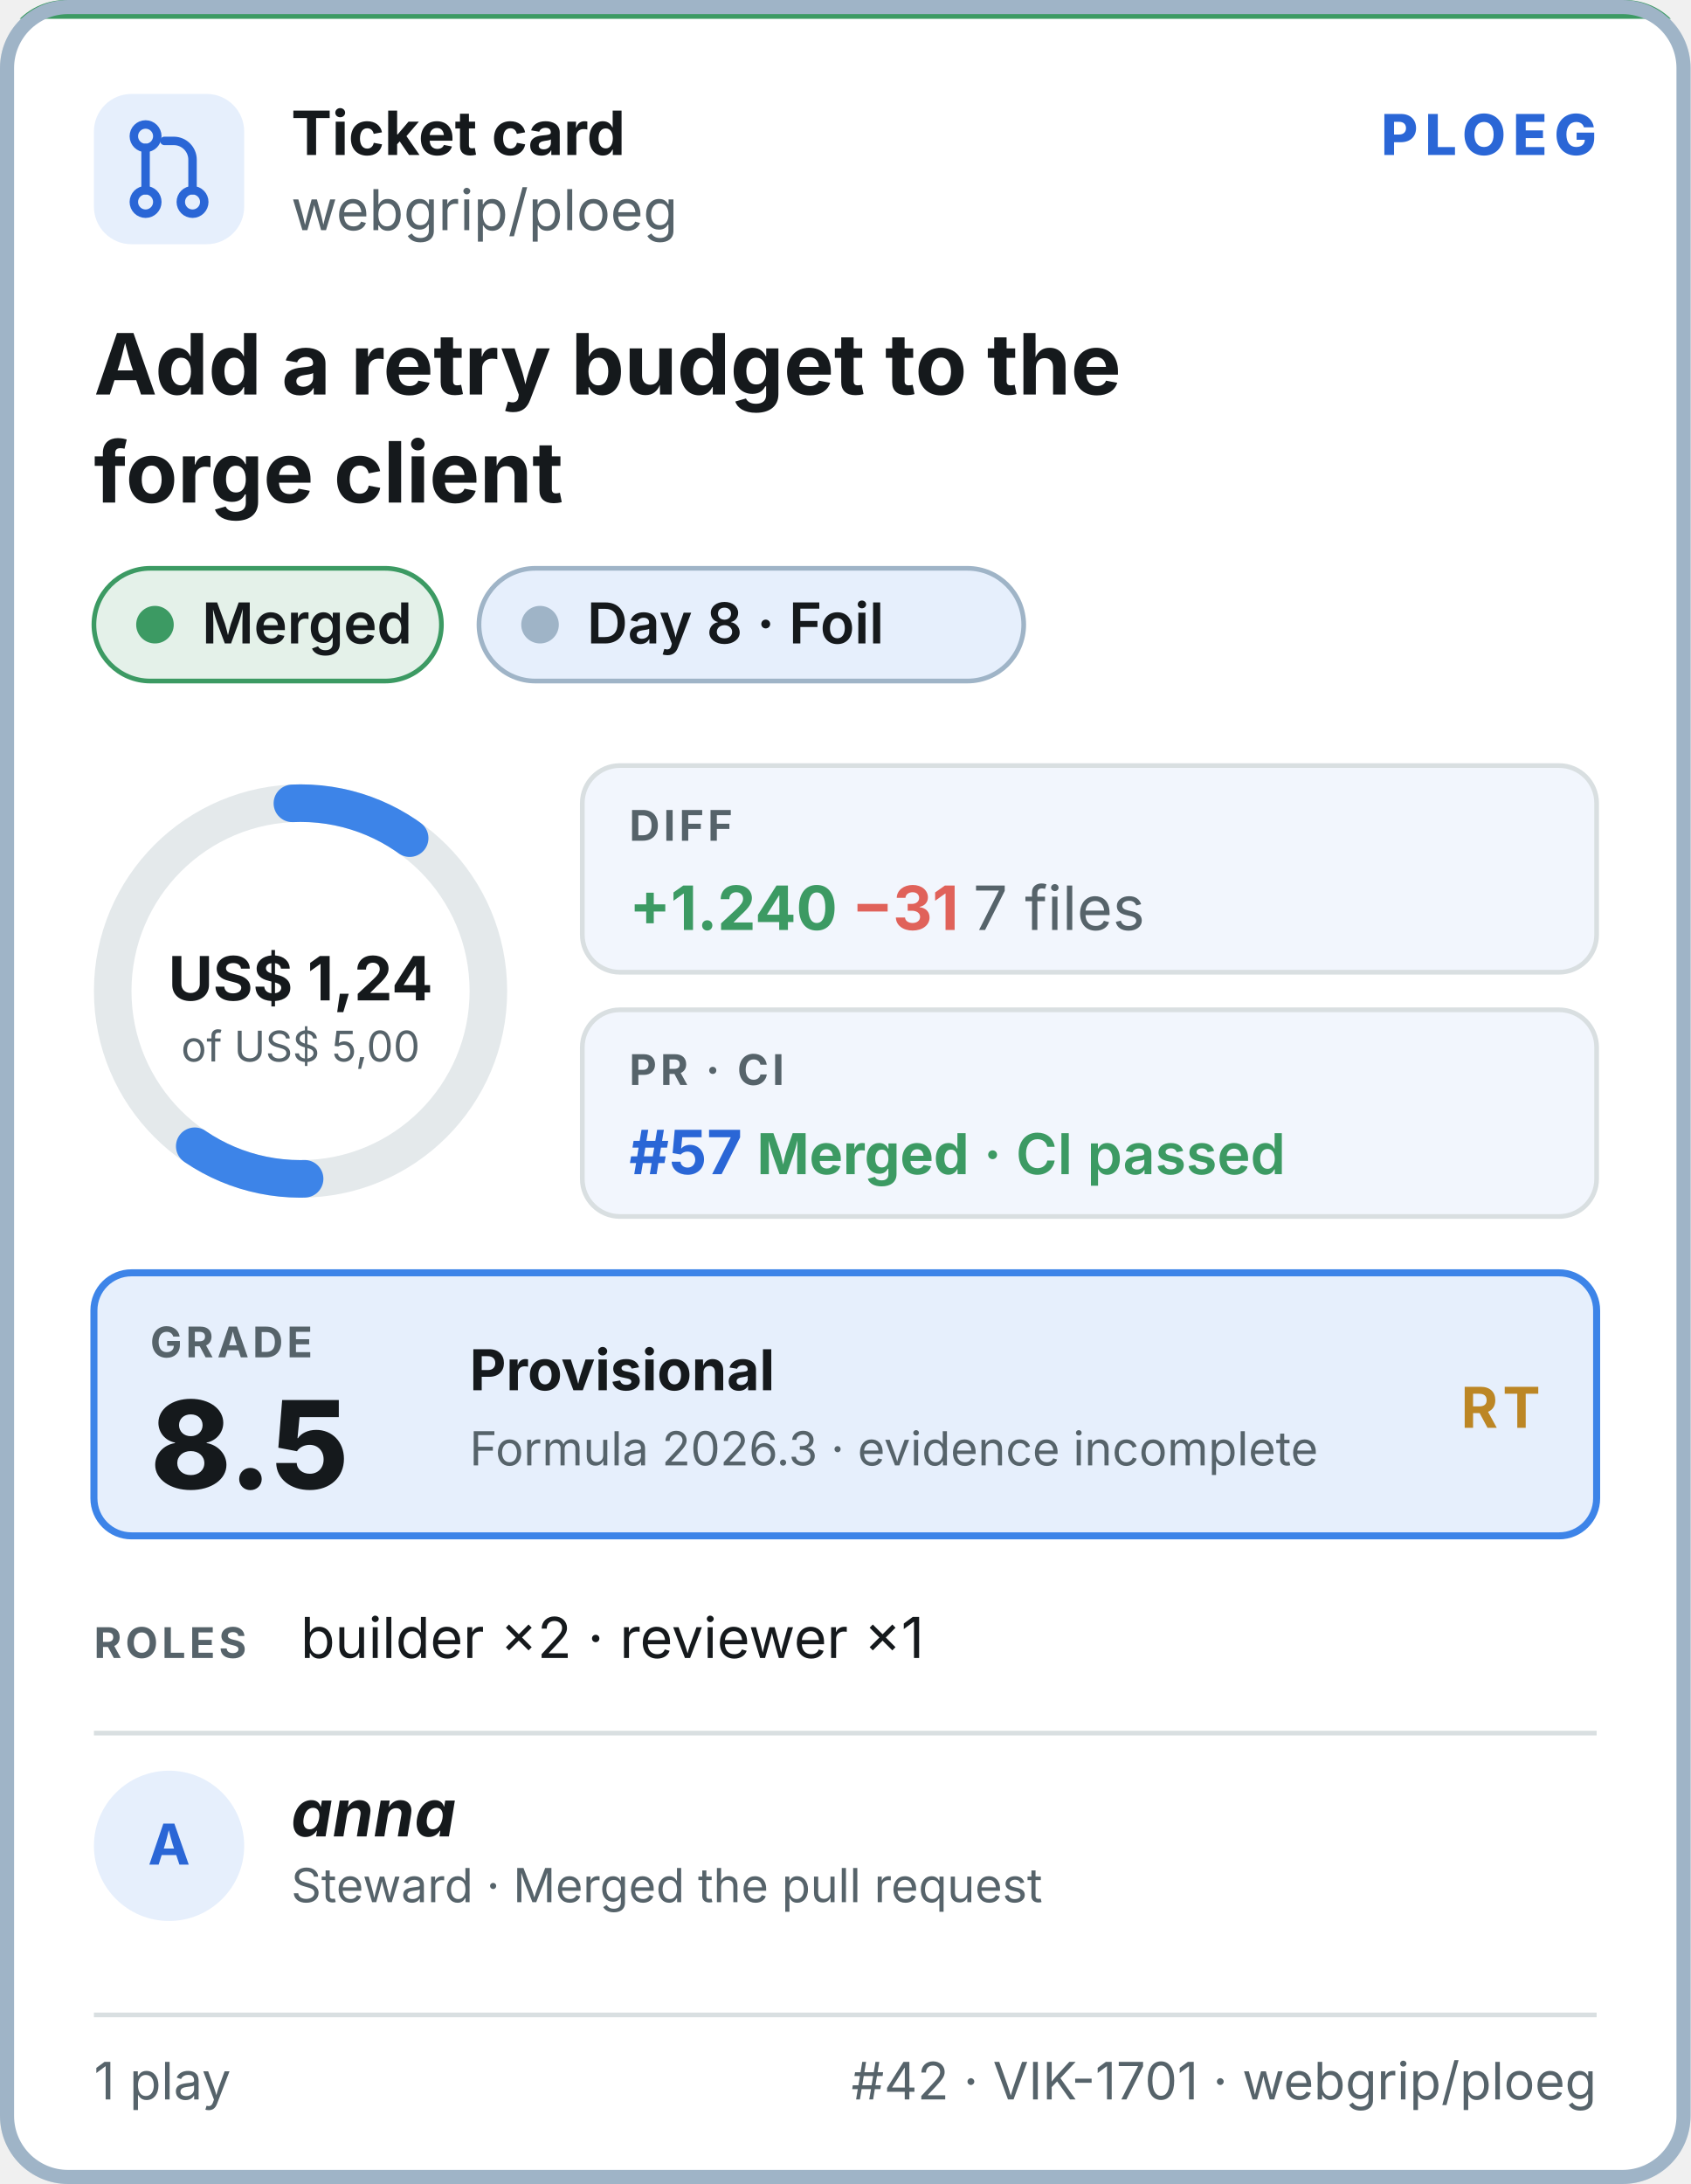
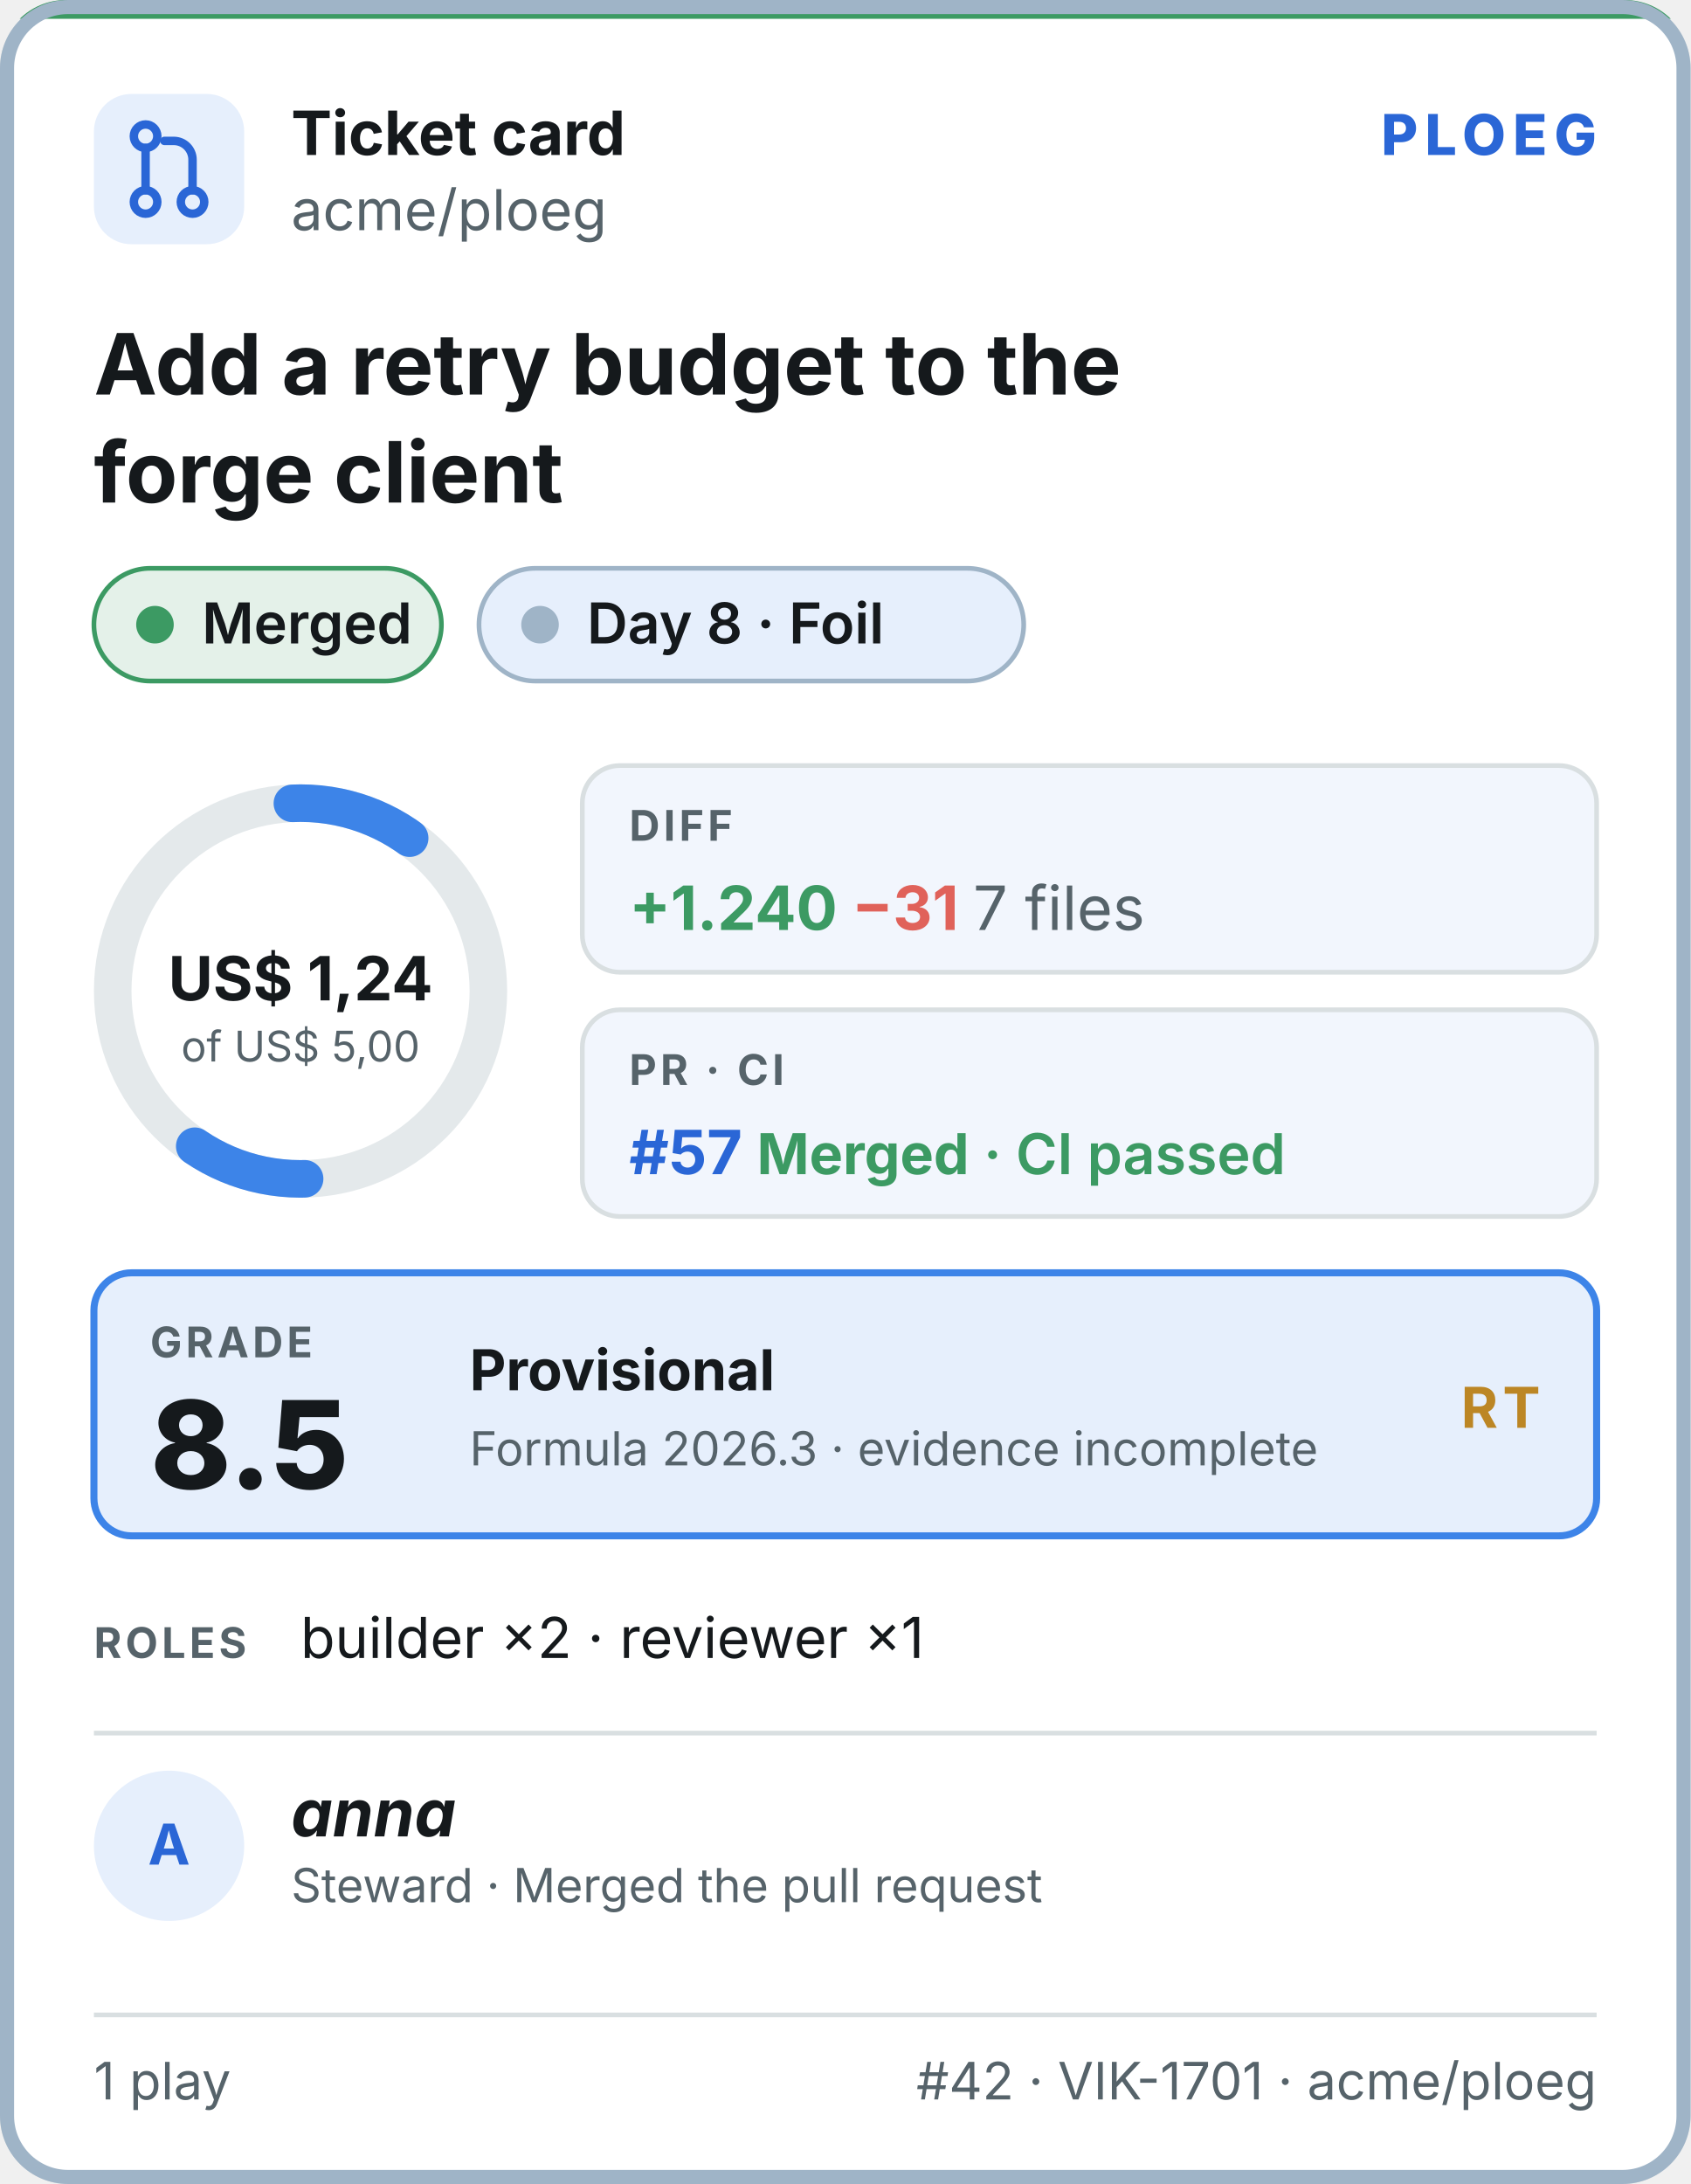
<svg xmlns="http://www.w3.org/2000/svg" width="360" height="465" viewBox="0 0 360 465" role="img" aria-labelledby="card-title card-desc">
  <defs>
    <clipPath id="card-clip">
      <rect x="0" y="0" width="360" height="465" rx="14" />
    </clipPath>
    <linearGradient id="card-sheen" x1="0" y1="0" x2="1" y2="1">
      <stop offset="0" stop-color="#FFFFFF" stop-opacity="0" />
      <stop offset="0.5" stop-color="#9FB4C7" stop-opacity="0.16" />
      <stop offset="1" stop-color="#FFFFFF" stop-opacity="0" />
    </linearGradient>
  </defs>
  <g font-family="Inter, -apple-system, 'Segoe UI', Roboto, Helvetica, Arial, sans-serif">
    <rect x="0.5" y="0.5" width="359" height="464" rx="14" fill="#FFFFFF" stroke="#D9DFE1" />
    <g clip-path="url(#card-clip)">
      <rect x="0" y="0" width="360" height="4" fill="#3C9A63" />
    </g>
    <rect x="1.5" y="1.5" width="357" height="462" rx="13" fill="none" stroke="#9FB4C7" stroke-width="3" data-finish="foil" />
    <rect x="20" y="20" width="32" height="32" rx="8" fill="#E6EFFC" />
    <g fill="none" stroke="#2A66D6" stroke-width="1.8" stroke-linecap="round">
      <circle cx="31" cy="29" r="2.5" />
      <circle cx="31" cy="43" r="2.5" />
      <circle cx="41" cy="43" r="2.5" />
      <path d="M31 31.5 V40.5 M41 40.5 V34 a4 4 0 0 0 -4 -4 H35" />
    </g>
    <text x="62" y="33" font-size="13" font-weight="700" fill="#15191C">Ticket card</text>
-     <text x="62" y="49" font-size="12" fill="#56636A">webgrip/ploeg</text>
+     <text x="62" y="49" font-size="12" fill="#56636A">acme/ploeg</text>
    <text x="340" y="33" font-size="12" font-weight="800" letter-spacing="1.5" text-anchor="end" fill="#2A66D6">PLOEG</text>
    <text x="20" y="84" font-size="18" font-weight="700" fill="#15191C">Add a retry budget to the</text>
    <text x="20" y="107" font-size="18" font-weight="700" fill="#15191C">forge client</text>
    <rect x="20" y="121" width="74" height="24" rx="12" fill="#3C9A63" fill-opacity="0.14" stroke="#3C9A63" />
    <circle cx="33" cy="133" r="4" fill="#3C9A63" />
    <text x="43" y="137" font-size="12" font-weight="600" fill="#15191C">Merged</text>
    <rect x="102" y="121" width="116" height="24" rx="12" fill="#E6EFFC" stroke="#9FB4C7" />
    <circle cx="115" cy="133" r="4" fill="#9FB4C7" />
    <text x="125" y="137" font-size="12" font-weight="600" fill="#15191C">Day 8 · Foil</text>
    <circle cx="64" cy="211" r="40" fill="none" stroke="#E4E9EB" stroke-width="8" />
    <circle cx="64" cy="211" r="40" fill="none" stroke="#3D84E8" stroke-width="8" stroke-linecap="round" pathLength="100" stroke-dasharray="24.8 100" transform="rotate(-90 64 211)" />
    <text x="64" y="213" font-size="13" font-weight="700" text-anchor="middle" fill="#15191C">US$ 1,24</text>
    <text x="64" y="226" font-size="9" text-anchor="middle" fill="#56636A">of US$ 5,00</text>
    <rect x="124" y="163" width="216" height="44" rx="8" fill="#E6EFFC" fill-opacity="0.5" stroke="#D9DFE1" />
    <text x="134" y="179" font-size="9" font-weight="700" letter-spacing="0.8" fill="#56636A">DIFF</text>
    <text x="134" y="198" font-size="13" font-weight="700">
      <tspan fill="#3C9A63">+1.240</tspan>
      <tspan fill="#E0625A">−31</tspan>
      <tspan font-weight="400" fill="#56636A">7 files</tspan>
    </text>
    <rect x="124" y="215" width="216" height="44" rx="8" fill="#E6EFFC" fill-opacity="0.5" stroke="#D9DFE1" />
    <text x="134" y="231" font-size="9" font-weight="700" letter-spacing="0.8" fill="#56636A">PR · CI</text>
    <text x="134" y="250" font-size="13" font-weight="700" fill="#2A66D6">#57 <tspan font-size="12" fill="#3C9A63">Merged</tspan>
      <tspan font-size="12" font-weight="600" fill="#3C9A63">· CI passed</tspan>
    </text>
    <rect x="20" y="271" width="320" height="56" rx="8" fill="#E6EFFC" stroke="#3D84E8" stroke-width="1.5" data-slot="grade" />
    <text x="32" y="289" font-size="9" font-weight="700" letter-spacing="0.8" fill="#56636A">GRADE</text>
    <text x="32" y="317" font-size="26" font-weight="800" fill="#15191C">8.5</text>
    <text x="100" y="296" font-size="12" font-weight="700" fill="#15191C">Provisional</text>
    <text x="100" y="312" font-size="10" fill="#56636A">Formula 2026.3 · evidence incomplete</text>
    <text x="328" y="304" font-size="12" font-weight="700" letter-spacing="1" text-anchor="end" fill="#BC8624">RT</text>
    <text x="20" y="353" font-size="9" font-weight="700" letter-spacing="0.8" fill="#56636A">ROLES</text>
    <text x="64" y="353" font-size="12" fill="#15191C">builder ×2 · reviewer ×1</text>
    <line x1="20" y1="369" x2="340" y2="369" stroke="#D9DFE1" />
    <circle cx="36" cy="393" r="16" fill="#E6EFFC" />
    <text x="36" y="397" font-size="12" font-weight="700" text-anchor="middle" fill="#2A66D6">A</text>
    <text x="62" y="391" font-size="14" font-weight="700" font-style="italic" fill="#15191C">anna</text>
    <text x="62" y="405" font-size="10" fill="#56636A">Steward · Merged the pull request</text>
    <line x1="20" y1="429" x2="340" y2="429" stroke="#D9DFE1" />
    <text x="20" y="447" font-size="11" fill="#56636A">1 play</text>
-     <text x="340" y="447" font-size="11" text-anchor="end" fill="#56636A">#42 · VIK-1701 · webgrip/ploeg</text>
+     <text x="340" y="447" font-size="11" text-anchor="end" fill="#56636A">#42 · VIK-1701 · acme/ploeg</text>
  </g>
</svg>
